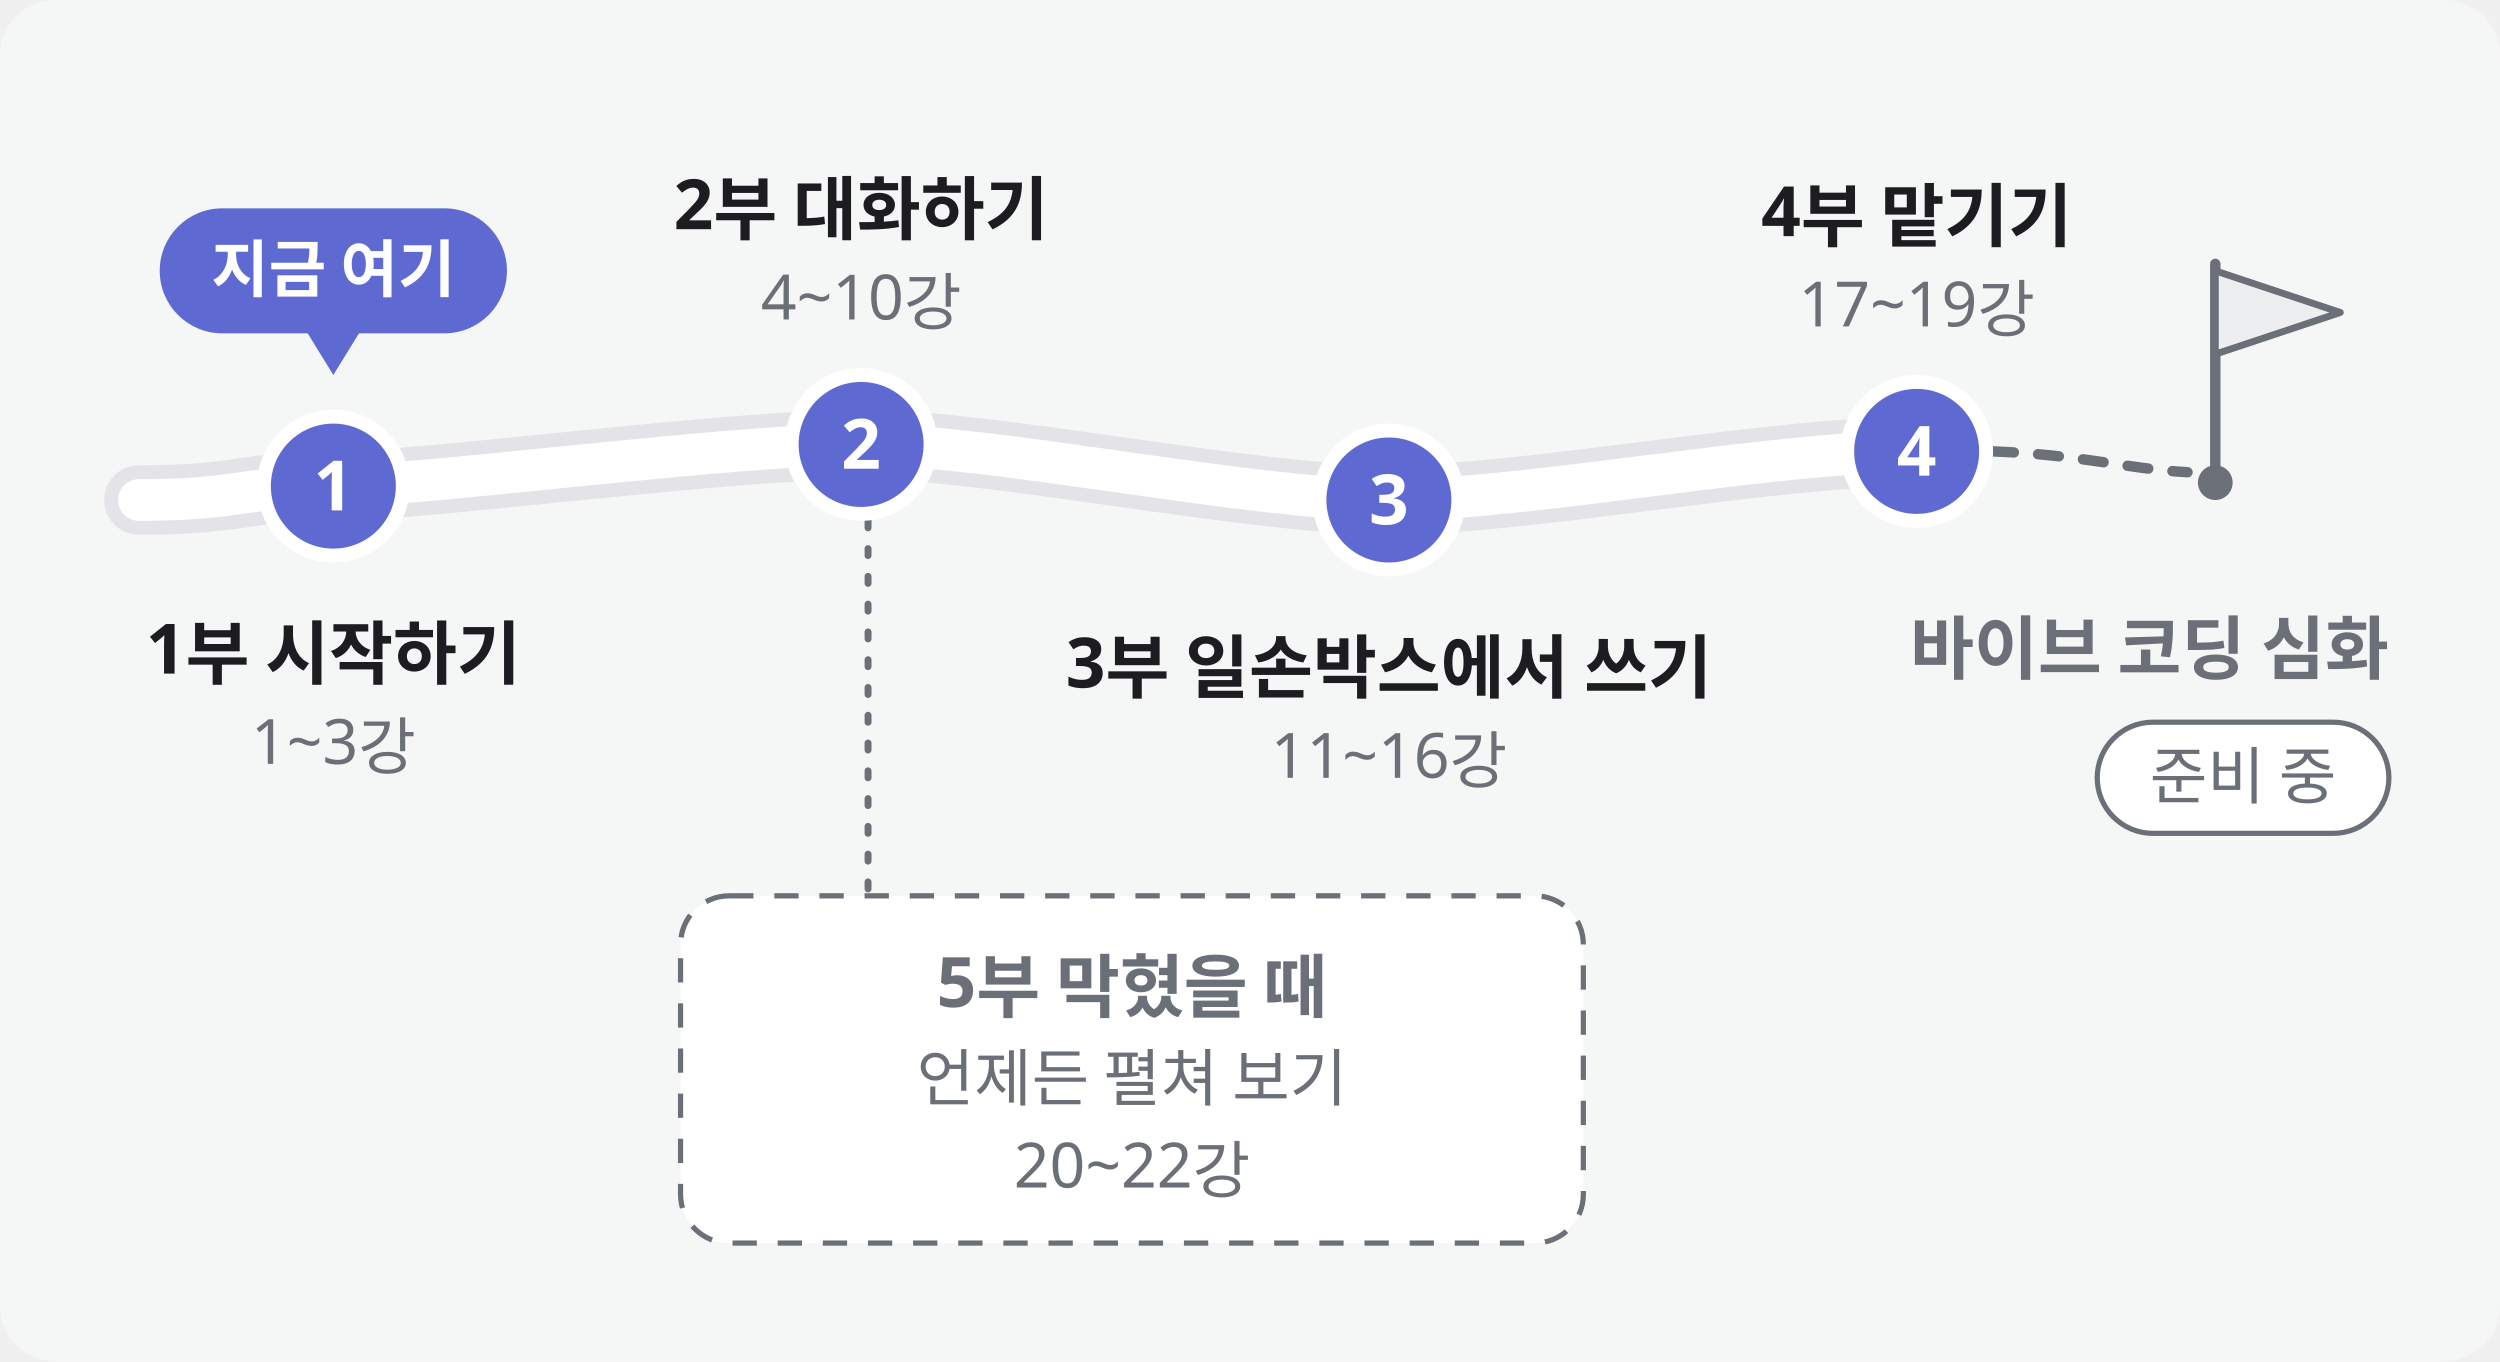
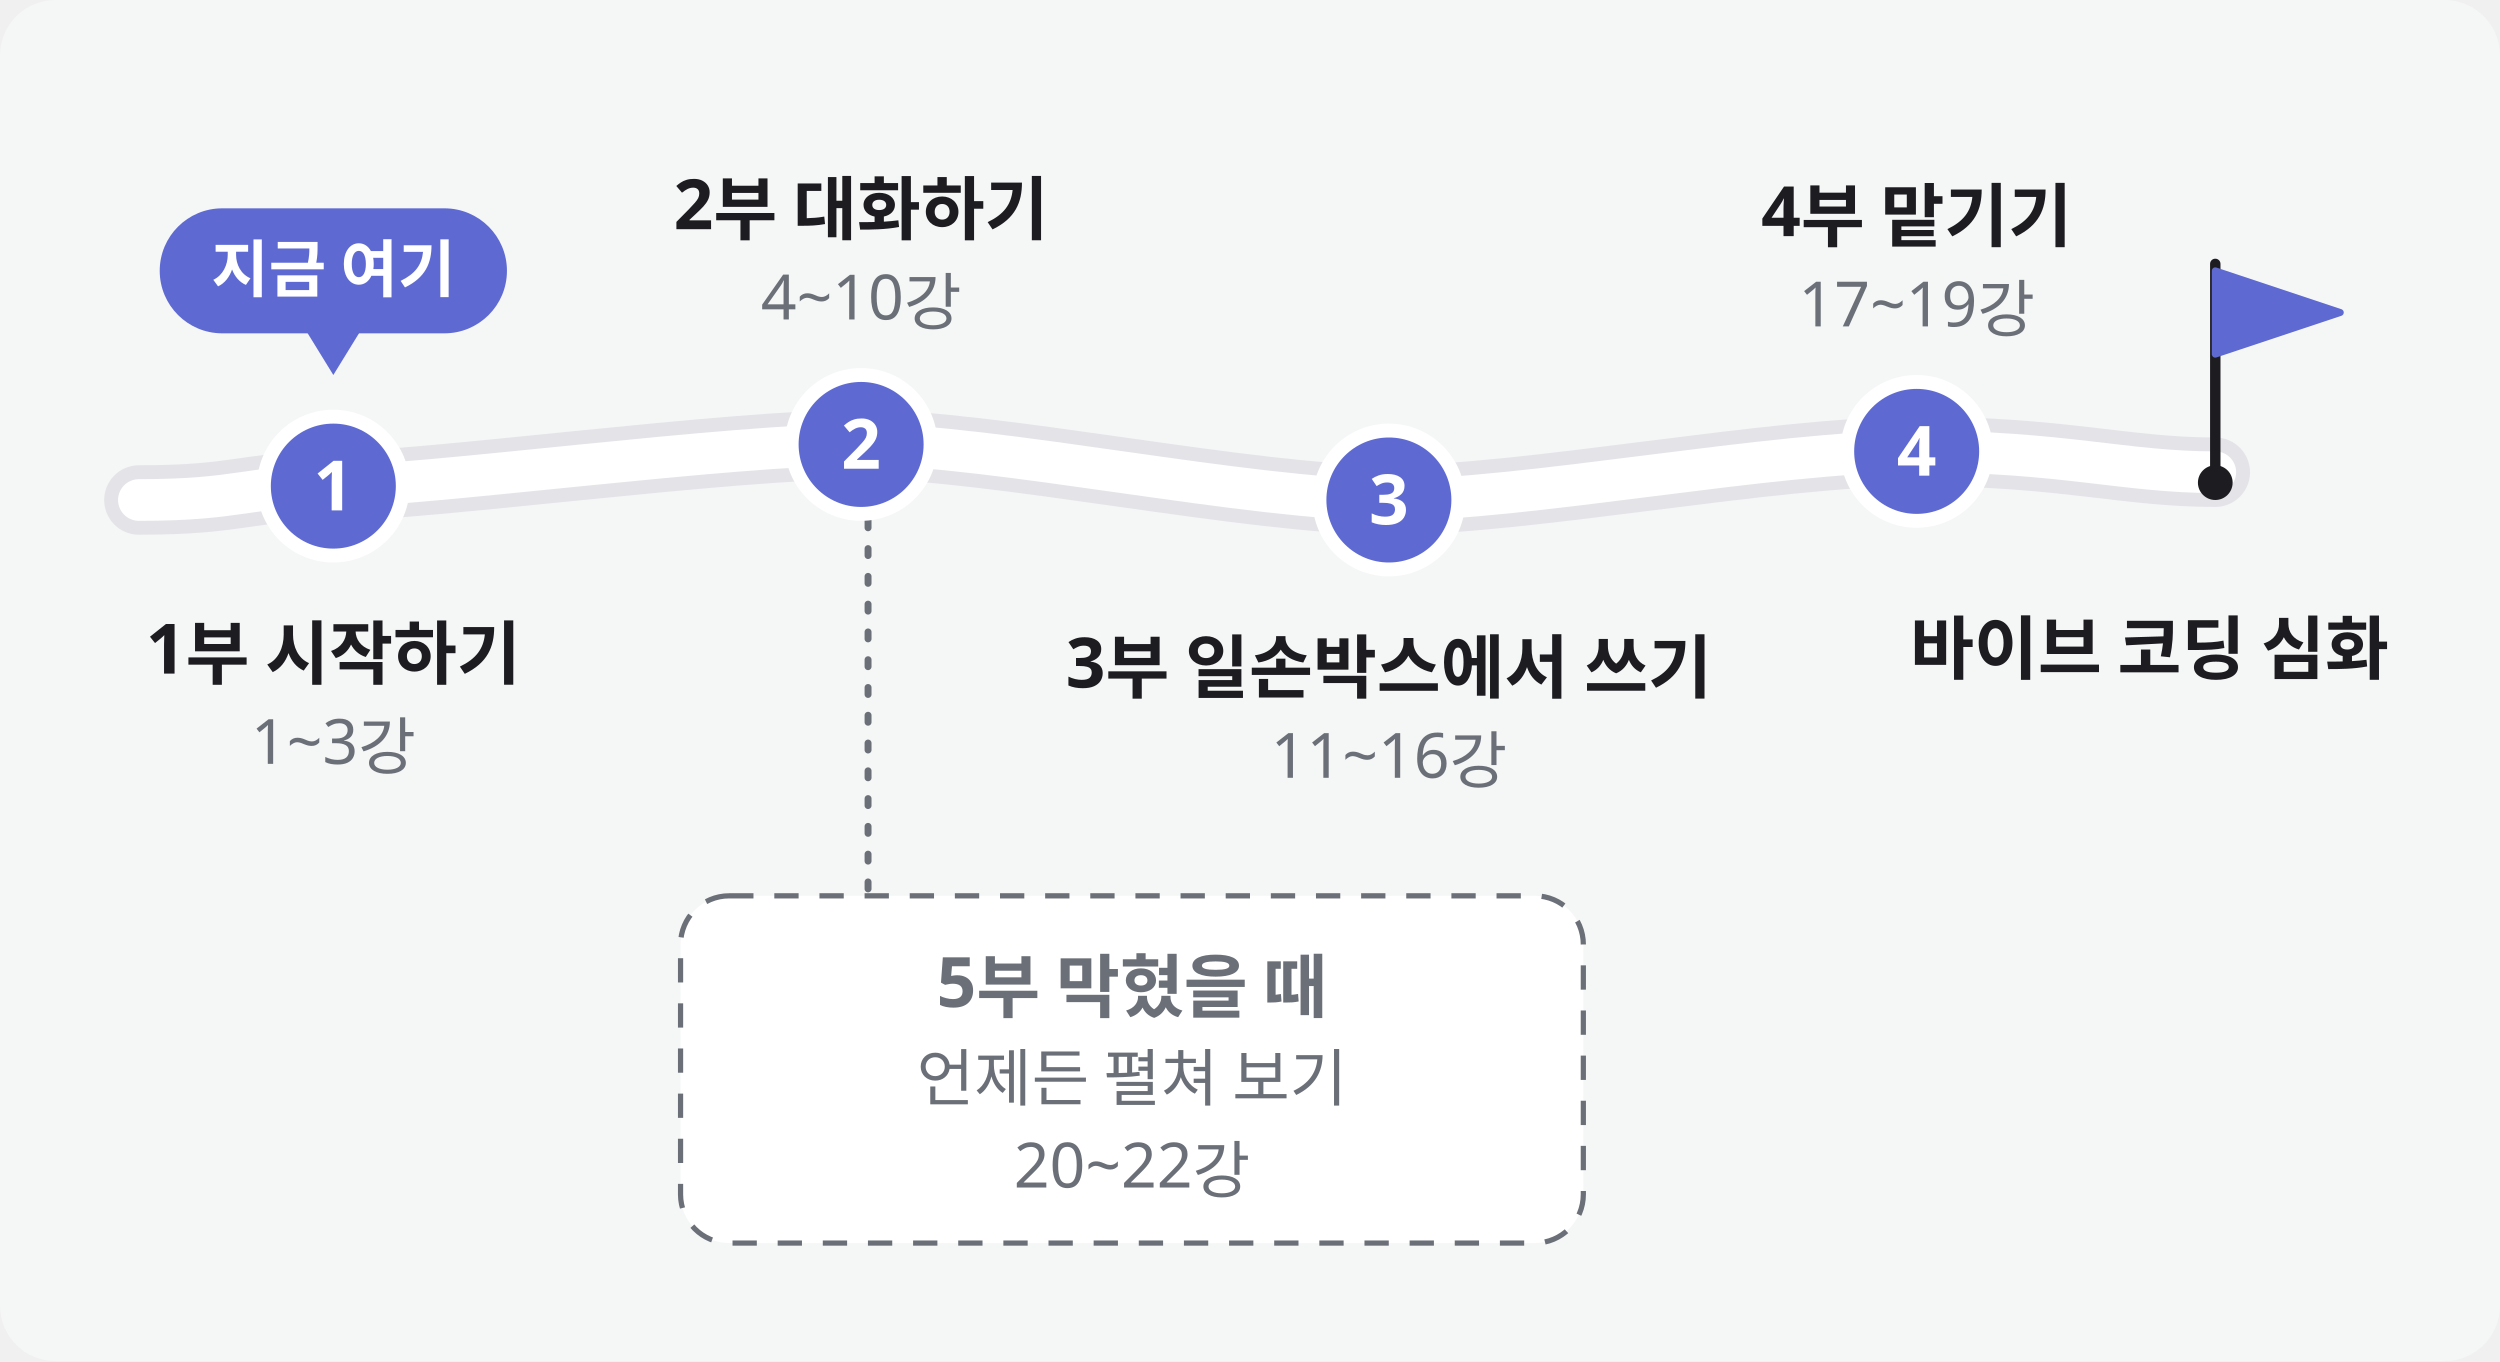
- <svg xmlns="http://www.w3.org/2000/svg" viewBox="0 0 720 392" width="720" height="392" role="img" aria-label="기본 과정 1부부터 4부까지 이어지는 길, 옆에 붙은 5부 막혔을 때, 끝에 있는 바이브 코딩 심화(준비 중)를 보여 주는 지도">
+ <svg xmlns="http://www.w3.org/2000/svg" viewBox="0 0 720 392" width="720" height="392" role="img" aria-label="기본 과정 1부부터 4부까지 이어지는 길, 옆에 붙은 5부 막혔을 때, 끝에서 이어지는 바이브 코딩 심화를 보여 주는 지도">
  <style>
    text{font-family:'Apple SD Gothic Neo',Pretendard,'Noto Sans KR',sans-serif;fill:#1d1d21}
    .l{font-size:20px;font-weight:600}
    .s{font-size:18px;fill:#6b7078}
    .n{font-size:20px;font-weight:700;fill:#ffffff}
    .w{font-size:18px;font-weight:700;fill:#ffffff}
  </style>
  <rect width="720" height="392" rx="16" fill="#f5f6f6" />
  <g transform="translate(0 -64)">
-     <path d="M40 208 C 70 208, 70 204, 96 204 S 210 192, 248 192 S 360 208, 400 208 S 510 194, 552 194" fill="none" stroke="#e4e4e8" stroke-width="20" stroke-linecap="round" />
-     <path d="M40 208 C 70 208, 70 204, 96 204 S 210 192, 248 192 S 360 208, 400 208 S 510 194, 552 194" fill="none" stroke="#ffffff" stroke-width="12" stroke-linecap="round" />
-     <path d="M574 194 C 600 195, 612 199, 630 200" fill="none" stroke="#6b7078" stroke-width="3" stroke-dasharray="6 7" stroke-linecap="round" />
+     <path d="M40 208 C 70 208, 70 204, 96 204 S 210 192, 248 192 S 360 208, 400 208 S 510 194, 552 194 S 612 200, 638 200" fill="none" stroke="#e4e4e8" stroke-width="20" stroke-linecap="round" />
+     <path d="M40 208 C 70 208, 70 204, 96 204 S 210 192, 248 192 S 360 208, 400 208 S 510 194, 552 194 S 612 200, 638 200" fill="none" stroke="#ffffff" stroke-width="12" stroke-linecap="round" />
    <path d="M250 214 V 322" stroke="#6b7078" stroke-width="2" stroke-dasharray="2 6" stroke-linecap="round" />
    <rect x="196" y="322" width="260" height="100" rx="14" fill="#ffffff" stroke="#6b7078" stroke-width="1.5" stroke-dasharray="7 6" />
    <text class="l" x="326" y="354" text-anchor="middle" style="fill:#6b7078">5부 막혔을 때</text>
    <text class="s" x="326" y="381" text-anchor="middle">언제든 펼쳐 보기</text>
    <text class="s" x="326" y="406" text-anchor="middle">20~22강</text>
    <g fill="#5e6ad2" stroke="#ffffff" stroke-width="4">
      <circle cx="96" cy="204" r="20" />
      <circle cx="248" cy="192" r="20" />
      <circle cx="400" cy="208" r="20" />
      <circle cx="552" cy="194" r="20" />
    </g>
    <text class="n" x="96" y="211" text-anchor="middle">1</text>
    <text class="n" x="248" y="199" text-anchor="middle">2</text>
    <text class="n" x="400" y="215" text-anchor="middle">3</text>
    <text class="n" x="552" y="201" text-anchor="middle">4</text>
    <rect x="46" y="124" width="100" height="36" rx="18" fill="#5e6ad2" />
    <path d="M88 159 L 96 172 L 104 159 Z" fill="#5e6ad2" />
    <text class="w" x="96" y="148" text-anchor="middle">지금 여기</text>
    <text class="l" x="96" y="258" text-anchor="middle">1부 시작하기</text>
    <text class="s" x="96" y="284" text-anchor="middle">1~3강</text>
    <text class="l" x="248" y="130" text-anchor="middle">2부 대화하기</text>
    <text class="s" x="248" y="156" text-anchor="middle">4~10강</text>
    <text class="l" x="400" y="262" text-anchor="middle">3부 일손박스에서 쓰기</text>
    <text class="s" x="400" y="288" text-anchor="middle">11~16강</text>
    <text class="l" x="552" y="132" text-anchor="middle">4부 맡기기</text>
    <text class="s" x="552" y="158" text-anchor="middle">17~19강</text>
-     <path d="M638 202 V 140" stroke="#6b7078" stroke-width="3" stroke-linecap="round" />
-     <path d="M638 142 L 674 154 L 638 166 Z" fill="#eceef0" stroke="#6b7078" stroke-width="2" stroke-linejoin="round" />
-     <circle cx="638" cy="203" r="5" fill="#6b7078" />
-     <text class="l" x="688" y="258" text-anchor="end" style="fill:#6b7078">바이브 코딩 심화</text>
-     <rect x="604" y="272" width="84" height="32" rx="16" fill="#ffffff" stroke="#6b7078" stroke-width="1.5" />
-     <text class="s" x="646" y="294" text-anchor="middle">준비 중</text>
+     <path d="M638 202 V 140" stroke="#1d1d21" stroke-width="3" stroke-linecap="round" />
+     <path d="M638 142 L 674 154 L 638 166 Z" fill="#5e6ad2" stroke="#5e6ad2" stroke-width="2" stroke-linejoin="round" />
+     <circle cx="638" cy="203" r="5" fill="#1d1d21" />
+     <text class="l" x="688" y="258" text-anchor="end">바이브 코딩 심화</text>
  </g>
</svg>
